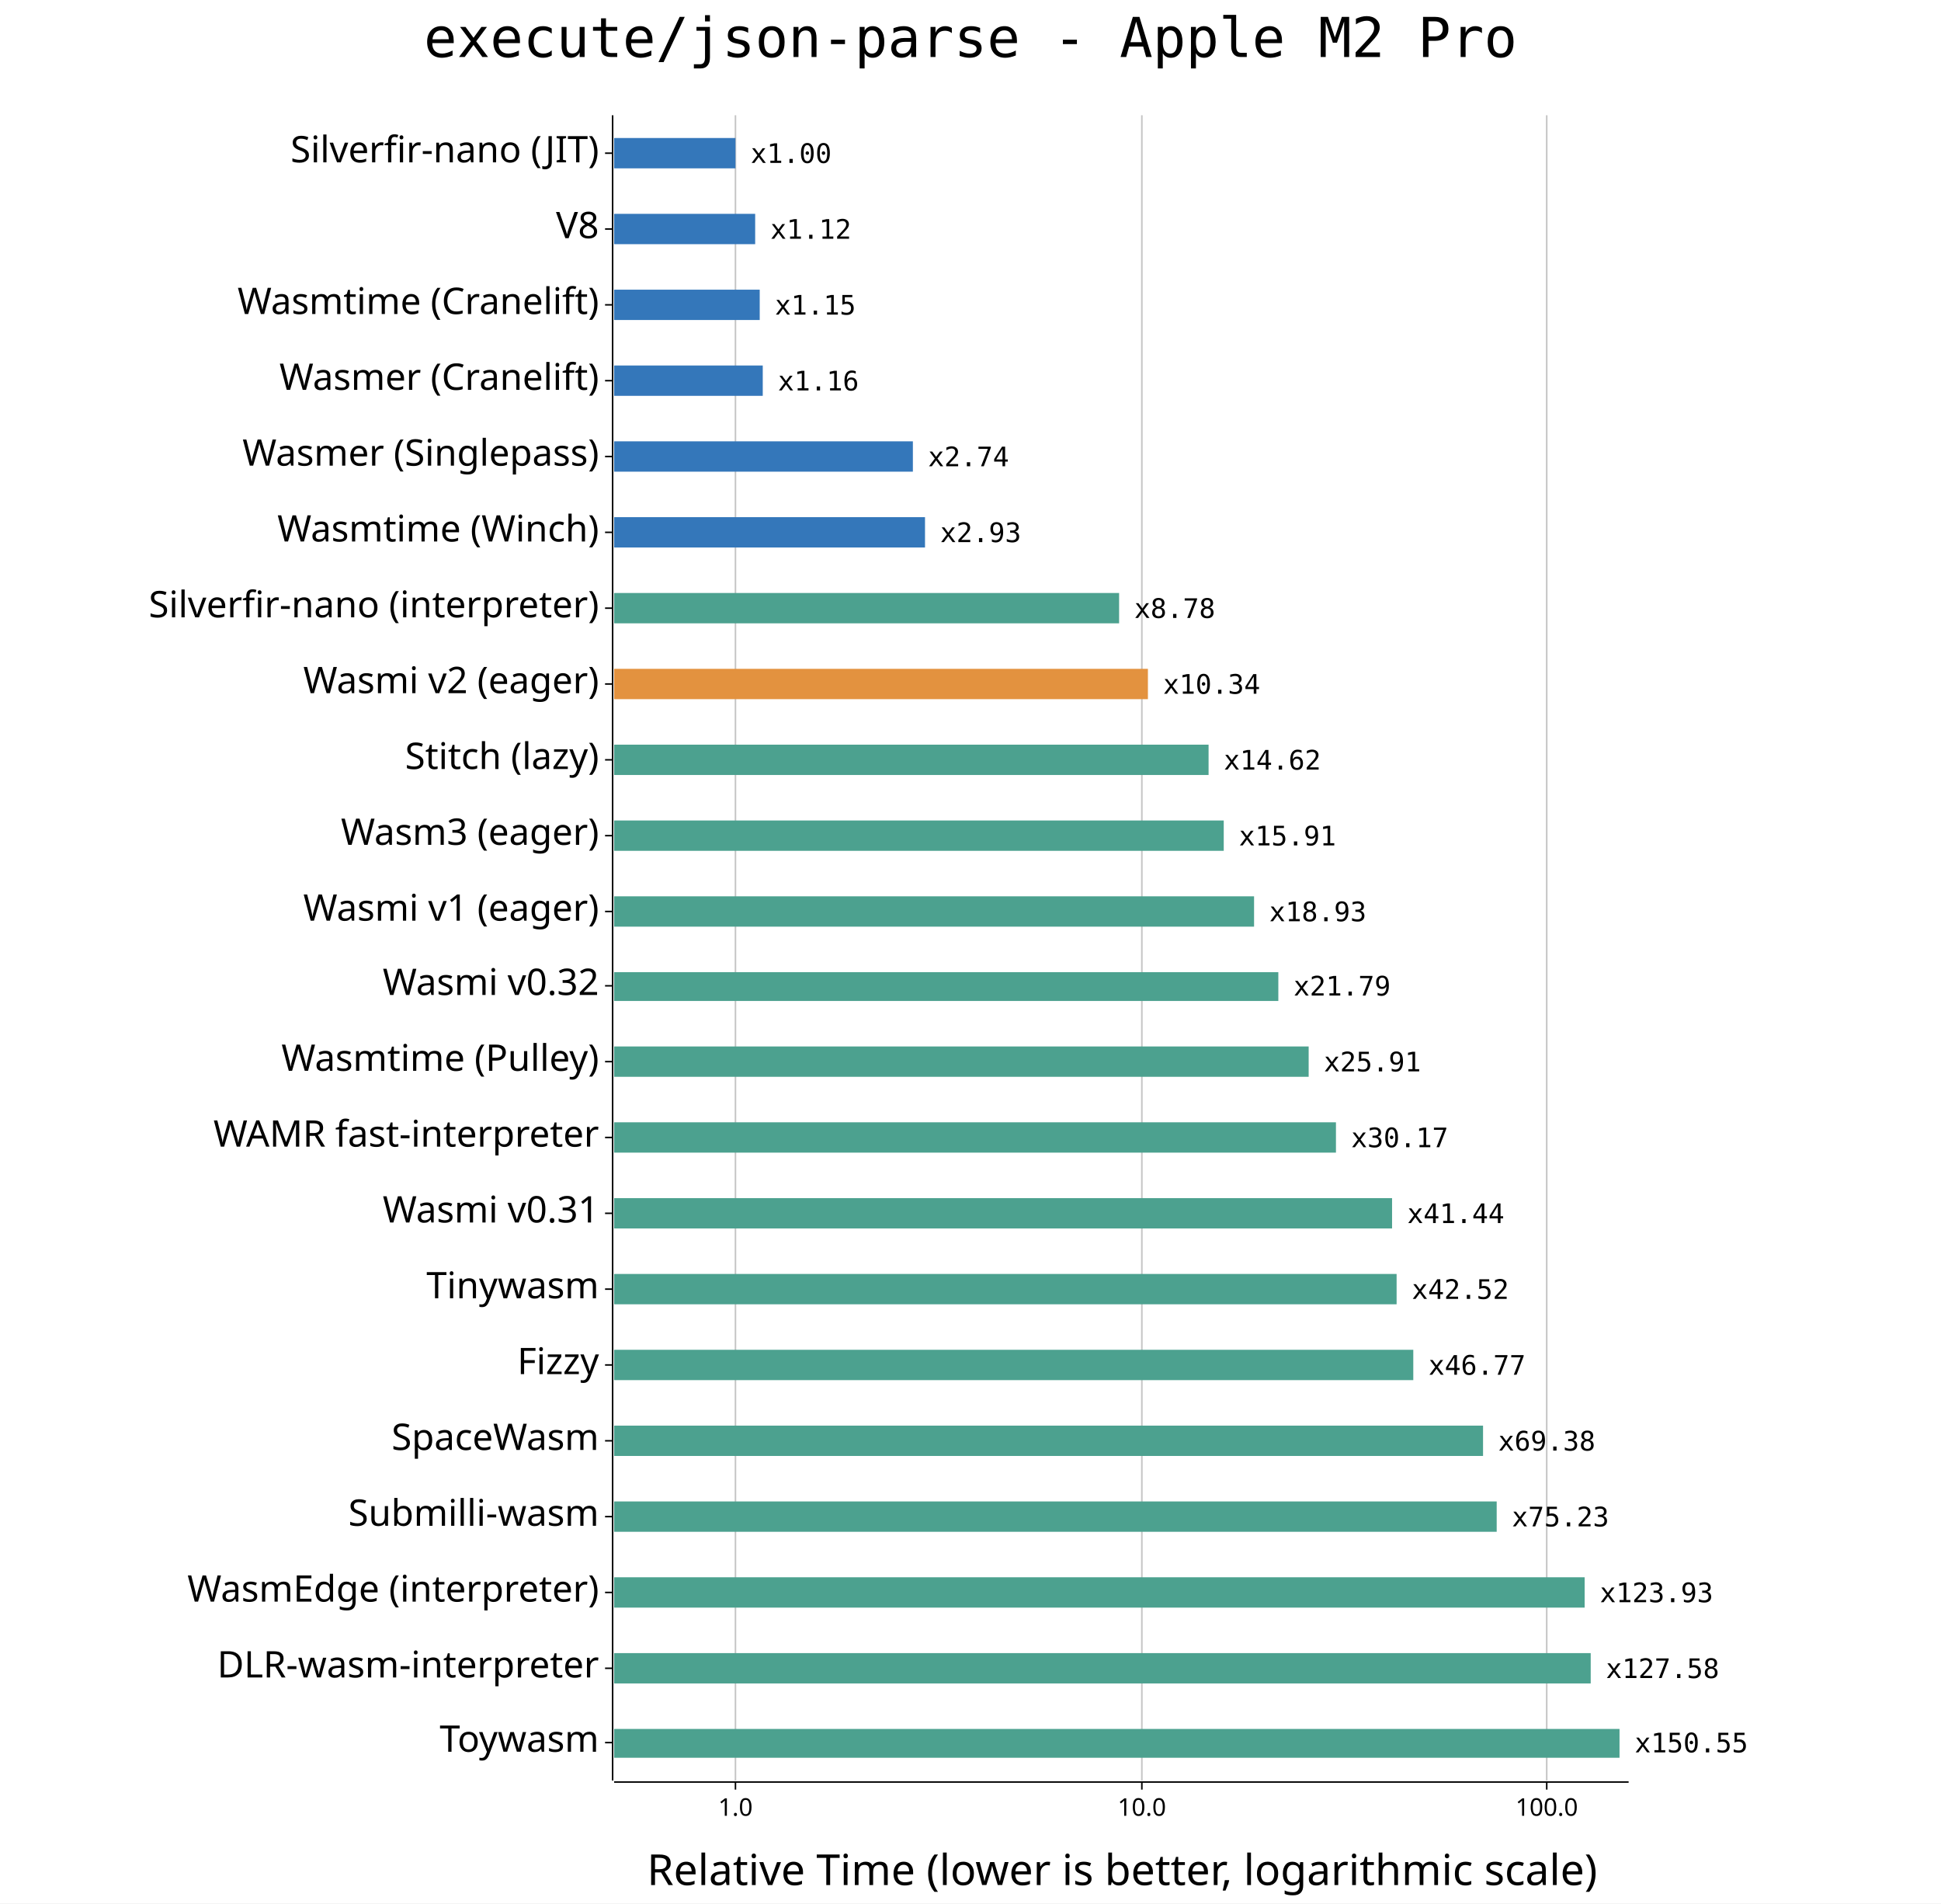
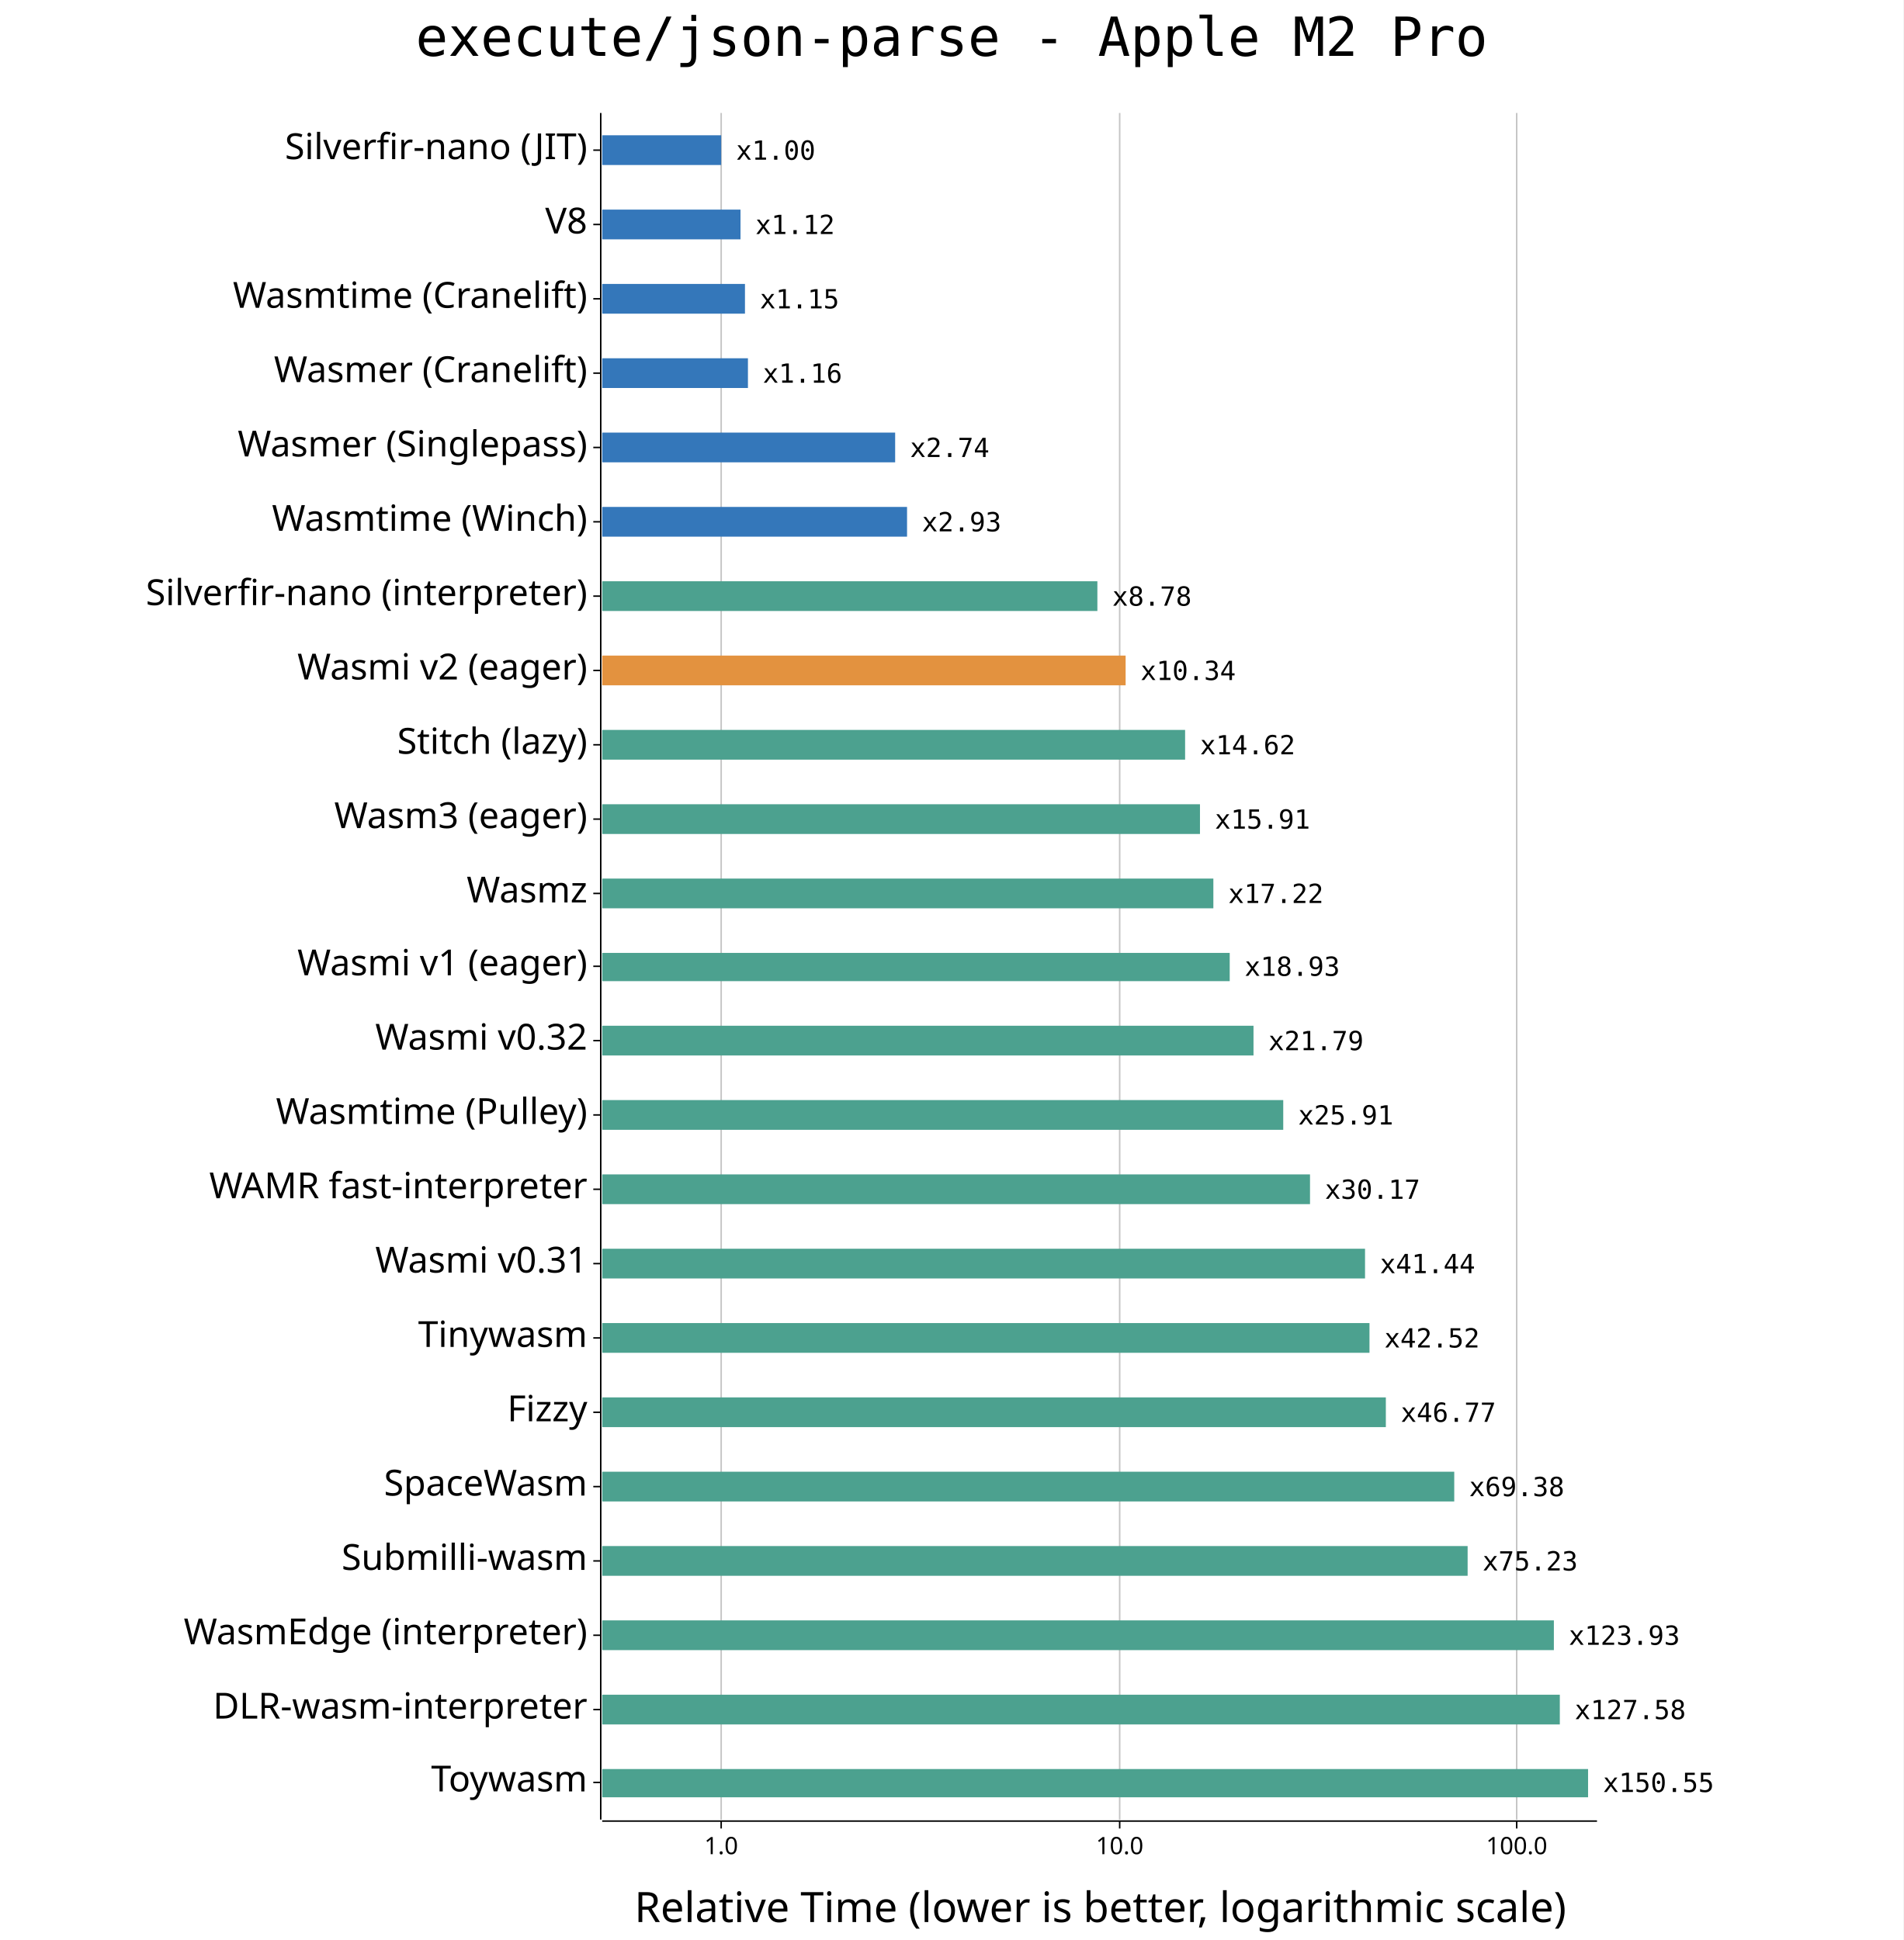
- <svg xmlns="http://www.w3.org/2000/svg" width="1280" height="1255" viewBox="0 0 1280 1255">
-   <rect x="0" y="0" width="1280" height="1255" opacity="1" fill="#FFFFFF" stroke="none" />
+ <svg xmlns="http://www.w3.org/2000/svg" width="1280" height="1305" viewBox="0 0 1280 1305">
+   <rect x="0" y="0" width="1280" height="1305" opacity="1" fill="#FFFFFF" stroke="none" />
  <text x="640" y="10" dy="0.76em" text-anchor="middle" font-family="monospace" font-size="36.29" opacity="1" fill="#000000">
execute/json-parse - Apple M2 Pro
</text>
-   <line opacity="0.1" stroke="#000000" stroke-width="1" x1="485" y1="1174" x2="485" y2="76" />
-   <line opacity="0.1" stroke="#000000" stroke-width="1" x1="753" y1="1174" x2="753" y2="76" />
-   <line opacity="0.1" stroke="#000000" stroke-width="1" x1="1020" y1="1174" x2="1020" y2="76" />
-   <text x="5" y="625" dy="0.76em" text-anchor="middle" font-family="sans-serif" font-size="28.226" opacity="1" fill="#000000" transform="rotate(270, 5, 625)">
+   <line opacity="0.1" stroke="#000000" stroke-width="1" x1="485" y1="1224" x2="485" y2="76" />
+   <line opacity="0.1" stroke="#000000" stroke-width="1" x1="753" y1="1224" x2="753" y2="76" />
+   <line opacity="0.1" stroke="#000000" stroke-width="1" x1="1020" y1="1224" x2="1020" y2="76" />
+   <text x="5" y="650" dy="0.76em" text-anchor="middle" font-family="sans-serif" font-size="28.226" opacity="1" fill="#000000" transform="rotate(270, 5, 650)">

</text>
-   <text x="740" y="1250" dy="-0.5ex" text-anchor="middle" font-family="sans-serif" font-size="28.226" opacity="1" fill="#000000">
+   <text x="740" y="1300" dy="-0.5ex" text-anchor="middle" font-family="sans-serif" font-size="28.226" opacity="1" fill="#000000">
Relative Time (lower is better, logarithmic scale)
</text>
-   <line opacity="0.15" stroke="#000000" stroke-width="1" x1="485" y1="1174" x2="485" y2="76" />
-   <line opacity="0.15" stroke="#000000" stroke-width="1" x1="753" y1="1174" x2="753" y2="76" />
-   <line opacity="0.15" stroke="#000000" stroke-width="1" x1="1020" y1="1174" x2="1020" y2="76" />
-   <polyline fill="none" opacity="1" stroke="#000000" stroke-width="1" points="404,76 404,1174 " />
-   <text x="395" y="1149" dy="0.5ex" text-anchor="end" font-family="sans-serif" font-size="24.194" opacity="1" fill="#000000">
+   <line opacity="0.15" stroke="#000000" stroke-width="1" x1="485" y1="1224" x2="485" y2="76" />
+   <line opacity="0.15" stroke="#000000" stroke-width="1" x1="753" y1="1224" x2="753" y2="76" />
+   <line opacity="0.15" stroke="#000000" stroke-width="1" x1="1020" y1="1224" x2="1020" y2="76" />
+   <polyline fill="none" opacity="1" stroke="#000000" stroke-width="1" points="404,76 404,1224 " />
+   <text x="395" y="1199" dy="0.5ex" text-anchor="end" font-family="sans-serif" font-size="24.194" opacity="1" fill="#000000">
Toywasm
</text>
-   <polyline fill="none" opacity="1" stroke="#000000" stroke-width="1" points="399,1149 404,1149 " />
+   <polyline fill="none" opacity="1" stroke="#000000" stroke-width="1" points="399,1199 404,1199 " />
+   <text x="395" y="1150" dy="0.5ex" text-anchor="end" font-family="sans-serif" font-size="24.194" opacity="1" fill="#000000">
+ DLR-wasm-interpreter
+ </text>
+   <polyline fill="none" opacity="1" stroke="#000000" stroke-width="1" points="399,1150 404,1150 " />
  <text x="395" y="1100" dy="0.5ex" text-anchor="end" font-family="sans-serif" font-size="24.194" opacity="1" fill="#000000">
- DLR-wasm-interpreter
+ WasmEdge (interpreter)
</text>
  <polyline fill="none" opacity="1" stroke="#000000" stroke-width="1" points="399,1100 404,1100 " />
  <text x="395" y="1050" dy="0.5ex" text-anchor="end" font-family="sans-serif" font-size="24.194" opacity="1" fill="#000000">
- WasmEdge (interpreter)
+ Submilli-wasm
</text>
  <polyline fill="none" opacity="1" stroke="#000000" stroke-width="1" points="399,1050 404,1050 " />
  <text x="395" y="1000" dy="0.5ex" text-anchor="end" font-family="sans-serif" font-size="24.194" opacity="1" fill="#000000">
- Submilli-wasm
+ SpaceWasm
</text>
  <polyline fill="none" opacity="1" stroke="#000000" stroke-width="1" points="399,1000 404,1000 " />
  <text x="395" y="950" dy="0.5ex" text-anchor="end" font-family="sans-serif" font-size="24.194" opacity="1" fill="#000000">
- SpaceWasm
+ Fizzy
</text>
  <polyline fill="none" opacity="1" stroke="#000000" stroke-width="1" points="399,950 404,950 " />
  <text x="395" y="900" dy="0.5ex" text-anchor="end" font-family="sans-serif" font-size="24.194" opacity="1" fill="#000000">
- Fizzy
+ Tinywasm
</text>
  <polyline fill="none" opacity="1" stroke="#000000" stroke-width="1" points="399,900 404,900 " />
  <text x="395" y="850" dy="0.5ex" text-anchor="end" font-family="sans-serif" font-size="24.194" opacity="1" fill="#000000">
- Tinywasm
+ Wasmi v0.31
</text>
  <polyline fill="none" opacity="1" stroke="#000000" stroke-width="1" points="399,850 404,850 " />
  <text x="395" y="800" dy="0.5ex" text-anchor="end" font-family="sans-serif" font-size="24.194" opacity="1" fill="#000000">
- Wasmi v0.31
+ WAMR fast-interpreter
</text>
  <polyline fill="none" opacity="1" stroke="#000000" stroke-width="1" points="399,800 404,800 " />
  <text x="395" y="750" dy="0.5ex" text-anchor="end" font-family="sans-serif" font-size="24.194" opacity="1" fill="#000000">
- WAMR fast-interpreter
+ Wasmtime (Pulley)
</text>
  <polyline fill="none" opacity="1" stroke="#000000" stroke-width="1" points="399,750 404,750 " />
  <text x="395" y="700" dy="0.5ex" text-anchor="end" font-family="sans-serif" font-size="24.194" opacity="1" fill="#000000">
- Wasmtime (Pulley)
+ Wasmi v0.32
</text>
  <polyline fill="none" opacity="1" stroke="#000000" stroke-width="1" points="399,700 404,700 " />
  <text x="395" y="650" dy="0.5ex" text-anchor="end" font-family="sans-serif" font-size="24.194" opacity="1" fill="#000000">
- Wasmi v0.32
+ Wasmi v1 (eager)
</text>
  <polyline fill="none" opacity="1" stroke="#000000" stroke-width="1" points="399,650 404,650 " />
  <text x="395" y="601" dy="0.5ex" text-anchor="end" font-family="sans-serif" font-size="24.194" opacity="1" fill="#000000">
- Wasmi v1 (eager)
+ Wasmz
</text>
  <polyline fill="none" opacity="1" stroke="#000000" stroke-width="1" points="399,601 404,601 " />
  <text x="395" y="551" dy="0.5ex" text-anchor="end" font-family="sans-serif" font-size="24.194" opacity="1" fill="#000000">
Wasm3 (eager)
</text>
  <polyline fill="none" opacity="1" stroke="#000000" stroke-width="1" points="399,551 404,551 " />
  <text x="395" y="501" dy="0.5ex" text-anchor="end" font-family="sans-serif" font-size="24.194" opacity="1" fill="#000000">
Stitch (lazy)
</text>
  <polyline fill="none" opacity="1" stroke="#000000" stroke-width="1" points="399,501 404,501 " />
  <text x="395" y="451" dy="0.5ex" text-anchor="end" font-family="sans-serif" font-size="24.194" opacity="1" fill="#000000">
Wasmi v2 (eager)
</text>
  <polyline fill="none" opacity="1" stroke="#000000" stroke-width="1" points="399,451 404,451 " />
  <text x="395" y="401" dy="0.5ex" text-anchor="end" font-family="sans-serif" font-size="24.194" opacity="1" fill="#000000">
Silverfir-nano (interpreter)
</text>
  <polyline fill="none" opacity="1" stroke="#000000" stroke-width="1" points="399,401 404,401 " />
  <text x="395" y="351" dy="0.5ex" text-anchor="end" font-family="sans-serif" font-size="24.194" opacity="1" fill="#000000">
Wasmtime (Winch)
</text>
  <polyline fill="none" opacity="1" stroke="#000000" stroke-width="1" points="399,351 404,351 " />
  <text x="395" y="301" dy="0.5ex" text-anchor="end" font-family="sans-serif" font-size="24.194" opacity="1" fill="#000000">
Wasmer (Singlepass)
</text>
  <polyline fill="none" opacity="1" stroke="#000000" stroke-width="1" points="399,301 404,301 " />
  <text x="395" y="251" dy="0.5ex" text-anchor="end" font-family="sans-serif" font-size="24.194" opacity="1" fill="#000000">
Wasmer (Cranelift)
</text>
  <polyline fill="none" opacity="1" stroke="#000000" stroke-width="1" points="399,251 404,251 " />
  <text x="395" y="201" dy="0.5ex" text-anchor="end" font-family="sans-serif" font-size="24.194" opacity="1" fill="#000000">
Wasmtime (Cranelift)
</text>
  <polyline fill="none" opacity="1" stroke="#000000" stroke-width="1" points="399,201 404,201 " />
  <text x="395" y="151" dy="0.5ex" text-anchor="end" font-family="sans-serif" font-size="24.194" opacity="1" fill="#000000">
V8
</text>
  <polyline fill="none" opacity="1" stroke="#000000" stroke-width="1" points="399,151 404,151 " />
  <text x="395" y="101" dy="0.5ex" text-anchor="end" font-family="sans-serif" font-size="24.194" opacity="1" fill="#000000">
Silverfir-nano (JIT)
</text>
  <polyline fill="none" opacity="1" stroke="#000000" stroke-width="1" points="399,101 404,101 " />
-   <polyline fill="none" opacity="1" stroke="#000000" stroke-width="1" points="405,1175 1074,1175 " />
-   <text x="485" y="1185" dy="0.76em" text-anchor="middle" font-family="sans-serif" font-size="16.129" opacity="1" fill="#000000">
+   <polyline fill="none" opacity="1" stroke="#000000" stroke-width="1" points="405,1225 1074,1225 " />
+   <text x="485" y="1235" dy="0.76em" text-anchor="middle" font-family="sans-serif" font-size="16.129" opacity="1" fill="#000000">
1.0
</text>
-   <polyline fill="none" opacity="1" stroke="#000000" stroke-width="1" points="485,1175 485,1180 " />
-   <text x="753" y="1185" dy="0.76em" text-anchor="middle" font-family="sans-serif" font-size="16.129" opacity="1" fill="#000000">
+   <polyline fill="none" opacity="1" stroke="#000000" stroke-width="1" points="485,1225 485,1230 " />
+   <text x="753" y="1235" dy="0.76em" text-anchor="middle" font-family="sans-serif" font-size="16.129" opacity="1" fill="#000000">
10.0
</text>
-   <polyline fill="none" opacity="1" stroke="#000000" stroke-width="1" points="753,1175 753,1180 " />
-   <text x="1020" y="1185" dy="0.76em" text-anchor="middle" font-family="sans-serif" font-size="16.129" opacity="1" fill="#000000">
+   <polyline fill="none" opacity="1" stroke="#000000" stroke-width="1" points="753,1225 753,1230 " />
+   <text x="1020" y="1235" dy="0.76em" text-anchor="middle" font-family="sans-serif" font-size="16.129" opacity="1" fill="#000000">
100.0
</text>
-   <polyline fill="none" opacity="1" stroke="#000000" stroke-width="1" points="1020,1175 1020,1180 " />
-   <rect x="405" y="990" width="582" height="20" opacity="1" fill="#4CA18F" stroke="none" />
-   <rect x="405" y="740" width="476" height="20" opacity="1" fill="#4CA18F" stroke="none" />
+   <polyline fill="none" opacity="1" stroke="#000000" stroke-width="1" points="1020,1225 1020,1230 " />
+   <rect x="405" y="790" width="476" height="20" opacity="1" fill="#4CA18F" stroke="none" />
+   <rect x="405" y="491" width="392" height="20" opacity="1" fill="#4CA18F" stroke="none" />
+   <rect x="405" y="591" width="411" height="20" opacity="1" fill="#4CA18F" stroke="none" />
+   <rect x="405" y="1140" width="644" height="20" opacity="1" fill="#4CA18F" stroke="none" />
+   <rect x="405" y="840" width="513" height="20" opacity="1" fill="#4CA18F" stroke="none" />
+   <rect x="405" y="341" width="205" height="20" opacity="1" fill="#3477BA" stroke="none" />
  <rect x="405" y="241" width="98" height="20" opacity="1" fill="#3477BA" stroke="none" />
-   <rect x="405" y="790" width="513" height="20" opacity="1" fill="#4CA18F" stroke="none" />
-   <rect x="405" y="1090" width="644" height="20" opacity="1" fill="#4CA18F" stroke="none" />
-   <rect x="405" y="690" width="458" height="20" opacity="1" fill="#4CA18F" stroke="none" />
+   <rect x="405" y="91" width="80" height="20" opacity="1" fill="#3477BA" stroke="none" />
+   <rect x="405" y="1090" width="640" height="20" opacity="1" fill="#4CA18F" stroke="none" />
+   <rect x="405" y="690" width="438" height="20" opacity="1" fill="#4CA18F" stroke="none" />
+   <rect x="405" y="1190" width="663" height="19" opacity="1" fill="#4CA18F" stroke="none" />
+   <rect x="405" y="740" width="458" height="20" opacity="1" fill="#4CA18F" stroke="none" />
+   <rect x="405" y="441" width="352" height="20" opacity="1" fill="#E3923F" stroke="none" />
+   <rect x="405" y="141" width="93" height="20" opacity="1" fill="#3477BA" stroke="none" />
+   <rect x="405" y="641" width="422" height="19" opacity="1" fill="#4CA18F" stroke="none" />
+   <rect x="405" y="940" width="527" height="20" opacity="1" fill="#4CA18F" stroke="none" />
+   <rect x="405" y="890" width="516" height="20" opacity="1" fill="#4CA18F" stroke="none" />
  <rect x="405" y="291" width="197" height="20" opacity="1" fill="#3477BA" stroke="none" />
+   <rect x="405" y="391" width="333" height="20" opacity="1" fill="#4CA18F" stroke="none" />
  <rect x="405" y="541" width="402" height="20" opacity="1" fill="#4CA18F" stroke="none" />
-   <rect x="405" y="391" width="333" height="20" opacity="1" fill="#4CA18F" stroke="none" />
-   <rect x="405" y="890" width="527" height="20" opacity="1" fill="#4CA18F" stroke="none" />
-   <rect x="405" y="141" width="93" height="20" opacity="1" fill="#3477BA" stroke="none" />
-   <rect x="405" y="1040" width="640" height="20" opacity="1" fill="#4CA18F" stroke="none" />
-   <rect x="405" y="641" width="438" height="19" opacity="1" fill="#4CA18F" stroke="none" />
-   <rect x="405" y="441" width="352" height="20" opacity="1" fill="#E3923F" stroke="none" />
-   <rect x="405" y="591" width="422" height="20" opacity="1" fill="#4CA18F" stroke="none" />
-   <rect x="405" y="1140" width="663" height="19" opacity="1" fill="#4CA18F" stroke="none" />
-   <rect x="405" y="341" width="205" height="20" opacity="1" fill="#3477BA" stroke="none" />
+   <rect x="405" y="1040" width="582" height="20" opacity="1" fill="#4CA18F" stroke="none" />
+   <rect x="405" y="990" width="573" height="20" opacity="1" fill="#4CA18F" stroke="none" />
  <rect x="405" y="191" width="96" height="20" opacity="1" fill="#3477BA" stroke="none" />
-   <rect x="405" y="491" width="392" height="20" opacity="1" fill="#4CA18F" stroke="none" />
-   <rect x="405" y="940" width="573" height="20" opacity="1" fill="#4CA18F" stroke="none" />
-   <rect x="405" y="91" width="80" height="20" opacity="1" fill="#3477BA" stroke="none" />
-   <rect x="405" y="840" width="516" height="20" opacity="1" fill="#4CA18F" stroke="none" />
-   <text x="1078" y="1151" dy="0.5ex" text-anchor="start" font-family="monospace" font-size="17.742" opacity="1" fill="#000000">
+   <text x="1078" y="1201" dy="0.5ex" text-anchor="start" font-family="monospace" font-size="17.742" opacity="1" fill="#000000">
x150.55
</text>
-   <text x="1059" y="1102" dy="0.5ex" text-anchor="start" font-family="monospace" font-size="17.742" opacity="1" fill="#000000">
+   <text x="1059" y="1152" dy="0.5ex" text-anchor="start" font-family="monospace" font-size="17.742" opacity="1" fill="#000000">
x127.58
</text>
-   <text x="1055" y="1052" dy="0.5ex" text-anchor="start" font-family="monospace" font-size="17.742" opacity="1" fill="#000000">
+   <text x="1055" y="1102" dy="0.5ex" text-anchor="start" font-family="monospace" font-size="17.742" opacity="1" fill="#000000">
x123.93
</text>
-   <text x="997" y="1002" dy="0.5ex" text-anchor="start" font-family="monospace" font-size="17.742" opacity="1" fill="#000000">
+   <text x="997" y="1052" dy="0.5ex" text-anchor="start" font-family="monospace" font-size="17.742" opacity="1" fill="#000000">
x75.23
</text>
-   <text x="988" y="952" dy="0.5ex" text-anchor="start" font-family="monospace" font-size="17.742" opacity="1" fill="#000000">
+   <text x="988" y="1002" dy="0.5ex" text-anchor="start" font-family="monospace" font-size="17.742" opacity="1" fill="#000000">
x69.38
</text>
-   <text x="942" y="902" dy="0.5ex" text-anchor="start" font-family="monospace" font-size="17.742" opacity="1" fill="#000000">
+   <text x="942" y="952" dy="0.5ex" text-anchor="start" font-family="monospace" font-size="17.742" opacity="1" fill="#000000">
x46.77
</text>
-   <text x="931" y="852" dy="0.5ex" text-anchor="start" font-family="monospace" font-size="17.742" opacity="1" fill="#000000">
+   <text x="931" y="902" dy="0.5ex" text-anchor="start" font-family="monospace" font-size="17.742" opacity="1" fill="#000000">
x42.52
</text>
-   <text x="928" y="802" dy="0.5ex" text-anchor="start" font-family="monospace" font-size="17.742" opacity="1" fill="#000000">
+   <text x="928" y="852" dy="0.5ex" text-anchor="start" font-family="monospace" font-size="17.742" opacity="1" fill="#000000">
x41.44
</text>
-   <text x="891" y="752" dy="0.5ex" text-anchor="start" font-family="monospace" font-size="17.742" opacity="1" fill="#000000">
+   <text x="891" y="802" dy="0.5ex" text-anchor="start" font-family="monospace" font-size="17.742" opacity="1" fill="#000000">
x30.17
</text>
-   <text x="873" y="702" dy="0.5ex" text-anchor="start" font-family="monospace" font-size="17.742" opacity="1" fill="#000000">
+   <text x="873" y="752" dy="0.5ex" text-anchor="start" font-family="monospace" font-size="17.742" opacity="1" fill="#000000">
x25.91
</text>
-   <text x="853" y="652" dy="0.5ex" text-anchor="start" font-family="monospace" font-size="17.742" opacity="1" fill="#000000">
+   <text x="853" y="702" dy="0.5ex" text-anchor="start" font-family="monospace" font-size="17.742" opacity="1" fill="#000000">
x21.79
</text>
-   <text x="837" y="603" dy="0.5ex" text-anchor="start" font-family="monospace" font-size="17.742" opacity="1" fill="#000000">
+   <text x="837" y="652" dy="0.5ex" text-anchor="start" font-family="monospace" font-size="17.742" opacity="1" fill="#000000">
x18.93
+ </text>
+   <text x="826" y="603" dy="0.5ex" text-anchor="start" font-family="monospace" font-size="17.742" opacity="1" fill="#000000">
+ x17.22
</text>
  <text x="817" y="553" dy="0.5ex" text-anchor="start" font-family="monospace" font-size="17.742" opacity="1" fill="#000000">
x15.91
</text>
  <text x="807" y="503" dy="0.5ex" text-anchor="start" font-family="monospace" font-size="17.742" opacity="1" fill="#000000">
x14.62
</text>
  <text x="767" y="453" dy="0.5ex" text-anchor="start" font-family="monospace" font-size="17.742" opacity="1" fill="#000000">
x10.34
</text>
  <text x="748" y="403" dy="0.5ex" text-anchor="start" font-family="monospace" font-size="17.742" opacity="1" fill="#000000">
x8.78
</text>
  <text x="620" y="353" dy="0.5ex" text-anchor="start" font-family="monospace" font-size="17.742" opacity="1" fill="#000000">
x2.93
</text>
  <text x="612" y="303" dy="0.5ex" text-anchor="start" font-family="monospace" font-size="17.742" opacity="1" fill="#000000">
x2.74
</text>
  <text x="513" y="253" dy="0.5ex" text-anchor="start" font-family="monospace" font-size="17.742" opacity="1" fill="#000000">
x1.16
</text>
  <text x="511" y="203" dy="0.5ex" text-anchor="start" font-family="monospace" font-size="17.742" opacity="1" fill="#000000">
x1.15
</text>
  <text x="508" y="153" dy="0.5ex" text-anchor="start" font-family="monospace" font-size="17.742" opacity="1" fill="#000000">
x1.12
</text>
  <text x="495" y="103" dy="0.5ex" text-anchor="start" font-family="monospace" font-size="17.742" opacity="1" fill="#000000">
x1.00
</text>
</svg>
